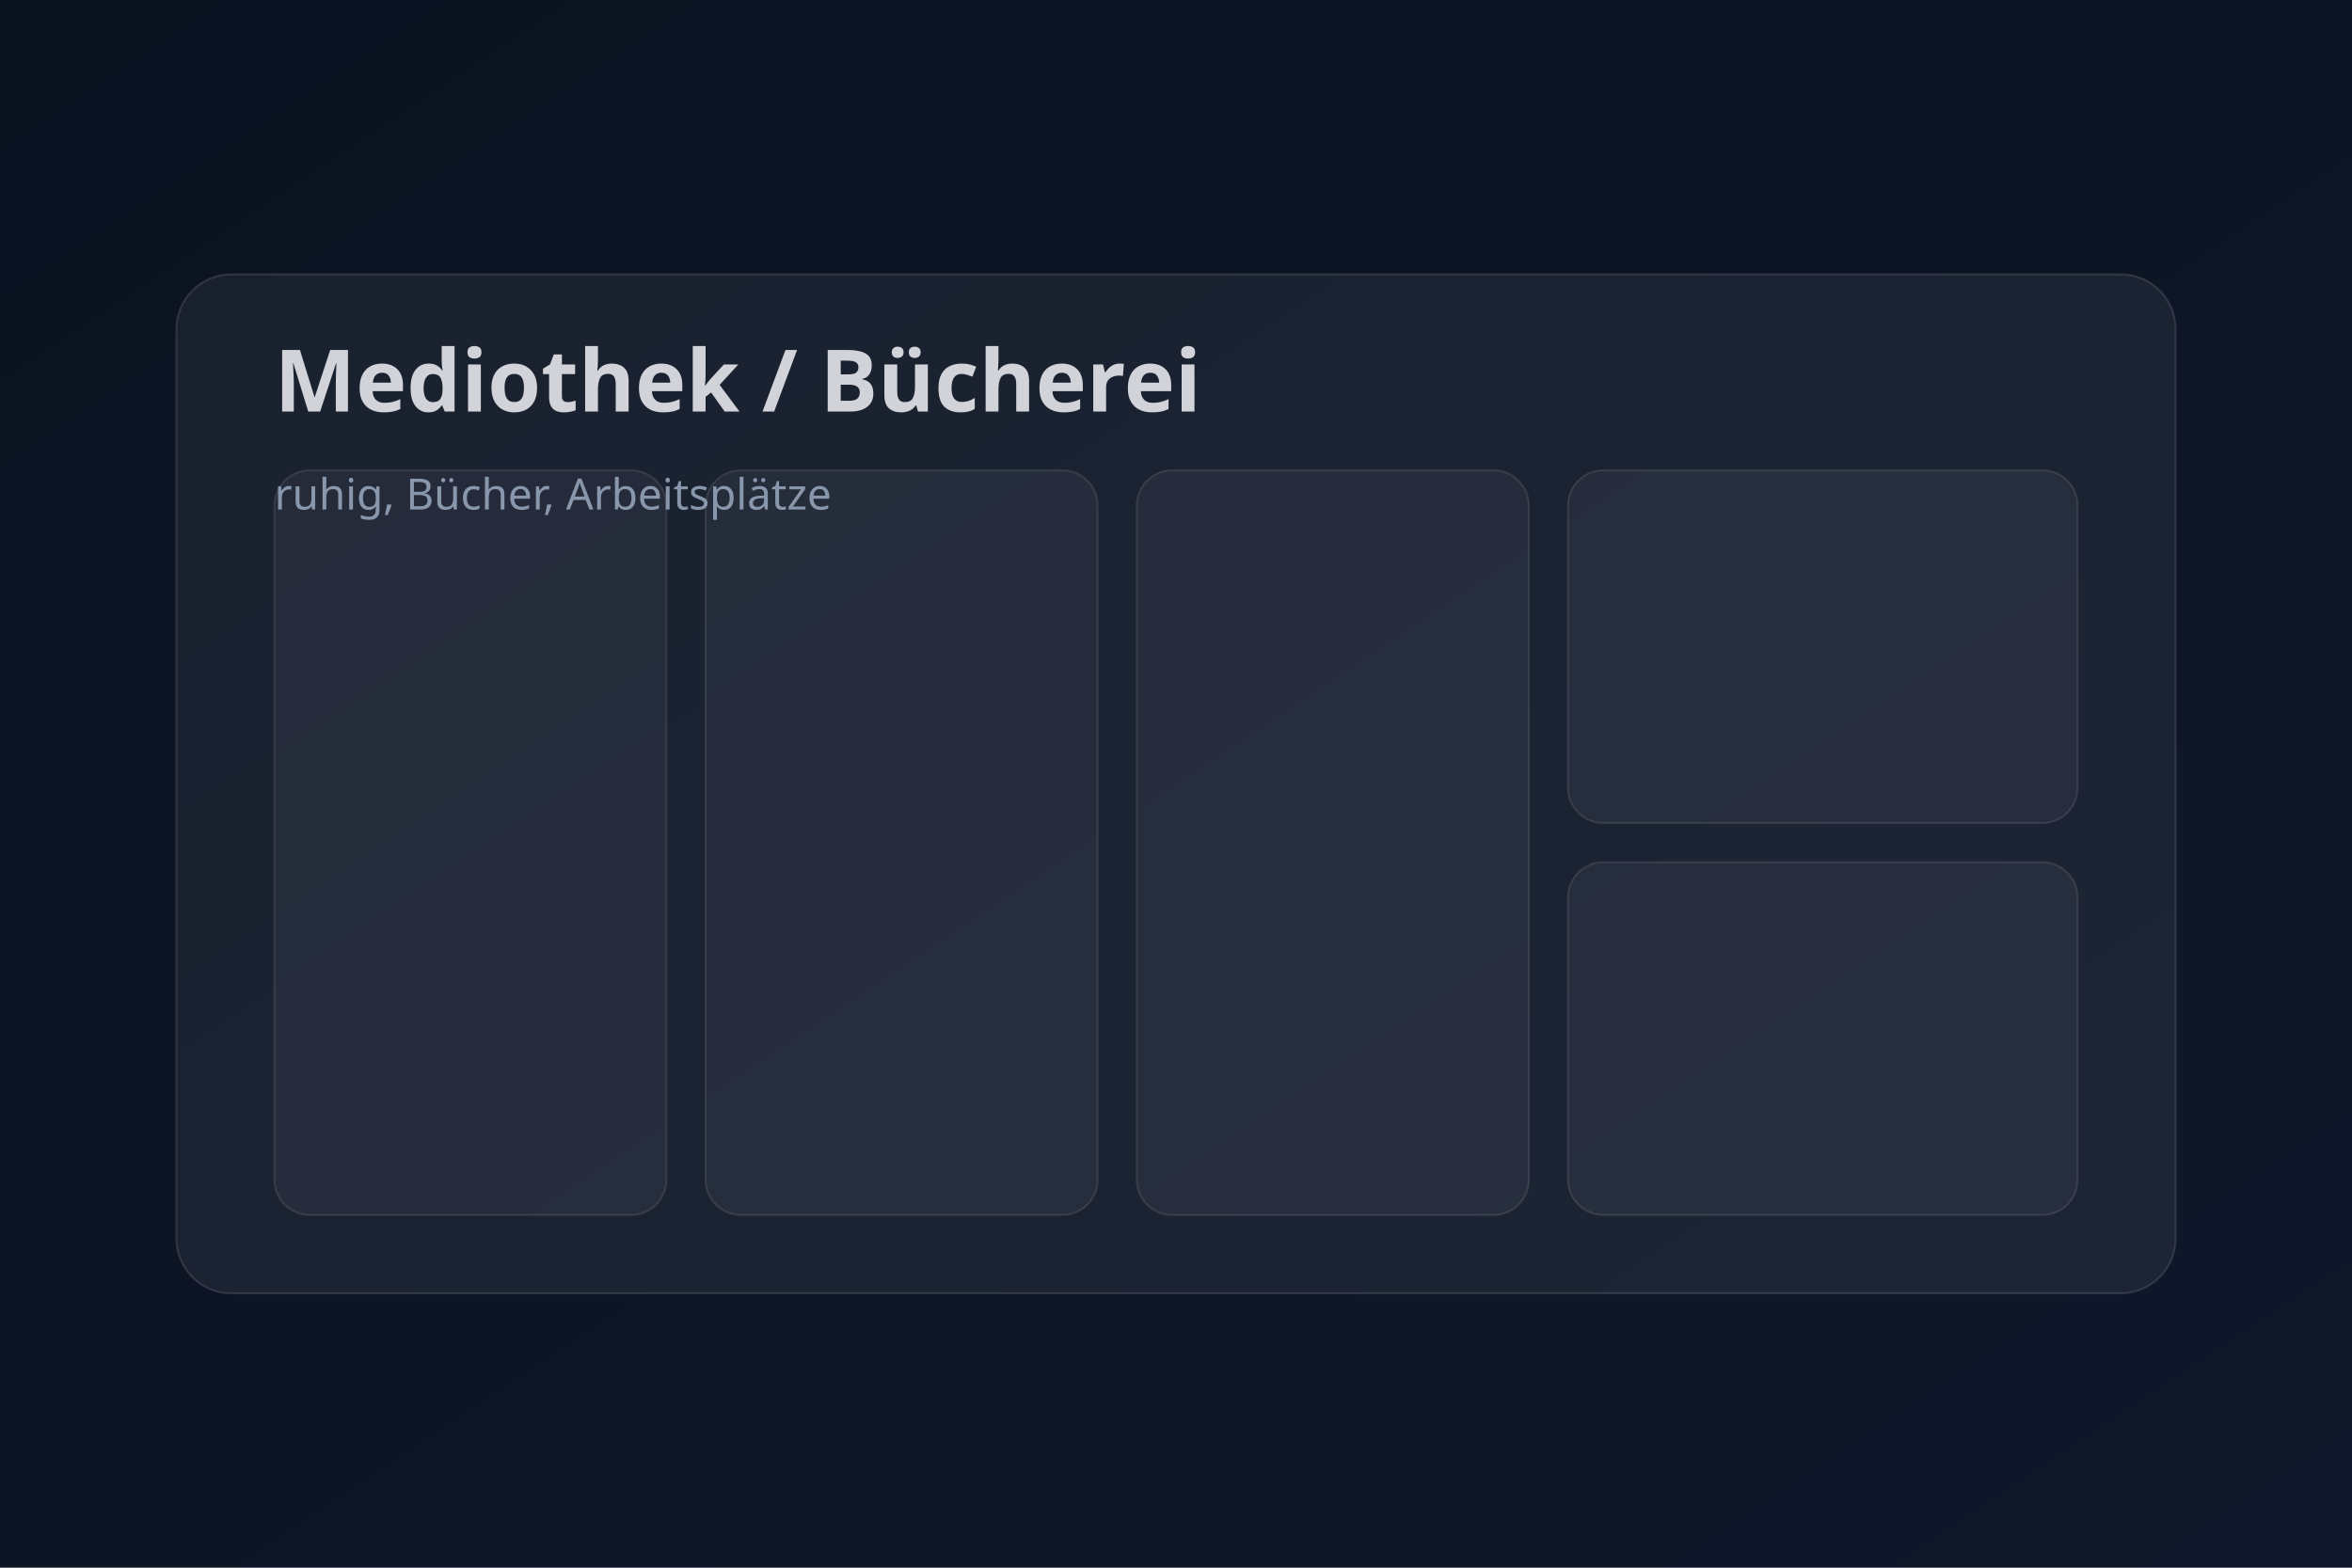
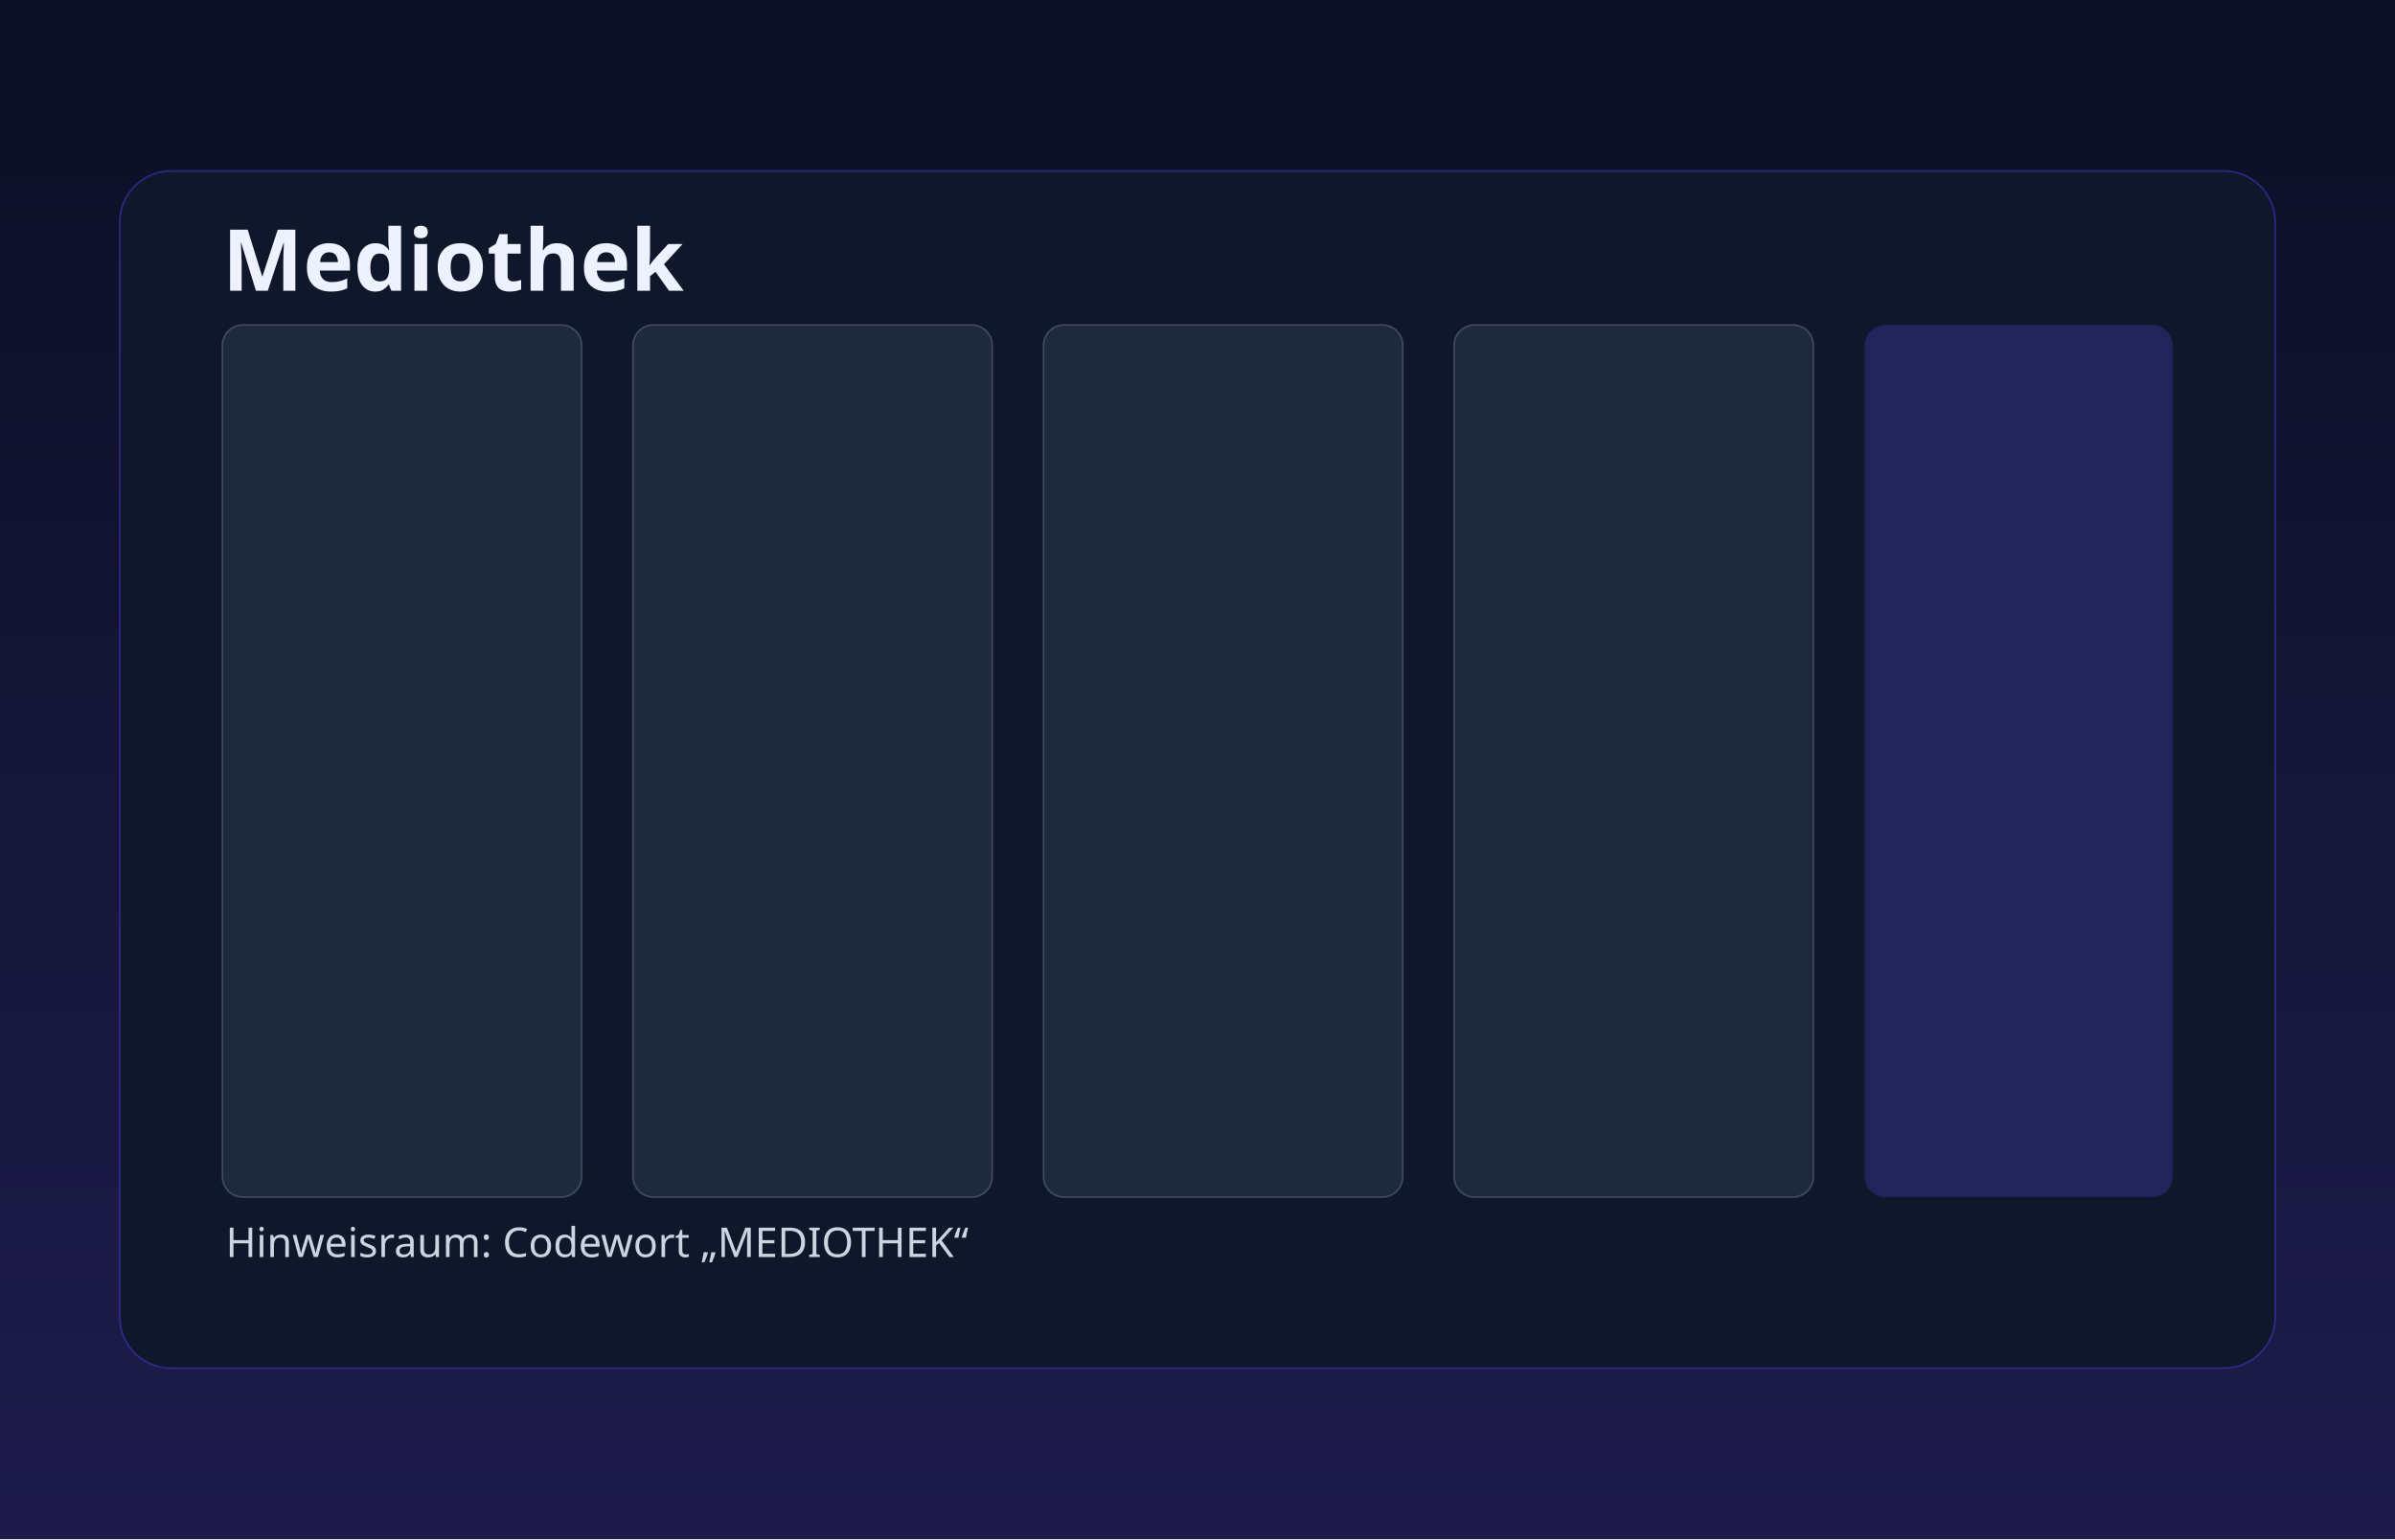
- <svg xmlns="http://www.w3.org/2000/svg" width="1200" height="800" viewBox="0 0 1200 800">
+ <svg xmlns="http://www.w3.org/2000/svg" width="1400" height="900" viewBox="0 0 1400 900">
  <defs>
-     <linearGradient id="g" x1="0" y1="0" x2="1" y2="1">
-       <stop offset="0" stop-color="#0b1220" />
-       <stop offset="1" stop-color="#0f172a" />
+     <linearGradient id="bg" x1="0" y1="0" x2="0" y2="1">
+       <stop offset="0" stop-color="#0b1024" />
+       <stop offset="1" stop-color="#1e1b4b" />
    </linearGradient>
  </defs>
-   <rect width="1200" height="800" fill="url(#g)" />
-   <rect x="90" y="140" width="1020" height="520" rx="28" fill="rgba(255,255,255,0.06)" stroke="rgba(255,255,255,0.12)" />
-   <g fill="rgba(255,255,255,0.05)" stroke="rgba(255,255,255,0.10)">
-     <rect x="140" y="240" width="200" height="380" rx="18" />
-     <rect x="360" y="240" width="200" height="380" rx="18" />
-     <rect x="580" y="240" width="200" height="380" rx="18" />
-     <rect x="800" y="240" width="260" height="180" rx="18" />
-     <rect x="800" y="440" width="260" height="180" rx="18" />
+   <rect width="1400" height="900" fill="url(#bg)" />
+   <rect x="70" y="100" width="1260" height="700" rx="30" fill="#0f172a" stroke="#4338ca" stroke-opacity=".55" />
+   <g fill="#1e293b" stroke="#64748b" stroke-opacity=".5">
+     <rect x="130" y="190" width="210" height="510" rx="12" />
+     <rect x="370" y="190" width="210" height="510" rx="12" />
+     <rect x="610" y="190" width="210" height="510" rx="12" />
+     <rect x="850" y="190" width="210" height="510" rx="12" />
  </g>
-   <text x="140" y="210" fill="rgba(229,231,235,0.9)" font-size="44" font-family="system-ui" font-weight="700">Mediothek / Bücherei</text>
-   <text x="140" y="260" fill="rgba(148,163,184,0.9)" font-size="22" font-family="system-ui">ruhig, Bücher, Arbeitsplätze</text>
+   <rect x="1090" y="190" width="180" height="510" rx="12" fill="#312e81" opacity=".55" />
+   <text x="130" y="170" fill="#eef2ff" font-size="50" font-family="system-ui" font-weight="800">Mediothek</text>
+   <text x="132" y="735" fill="#cbd5e1" font-size="24" font-family="system-ui">Hinweisraum: Codewort „MEDIOTHEK“</text>
</svg>
